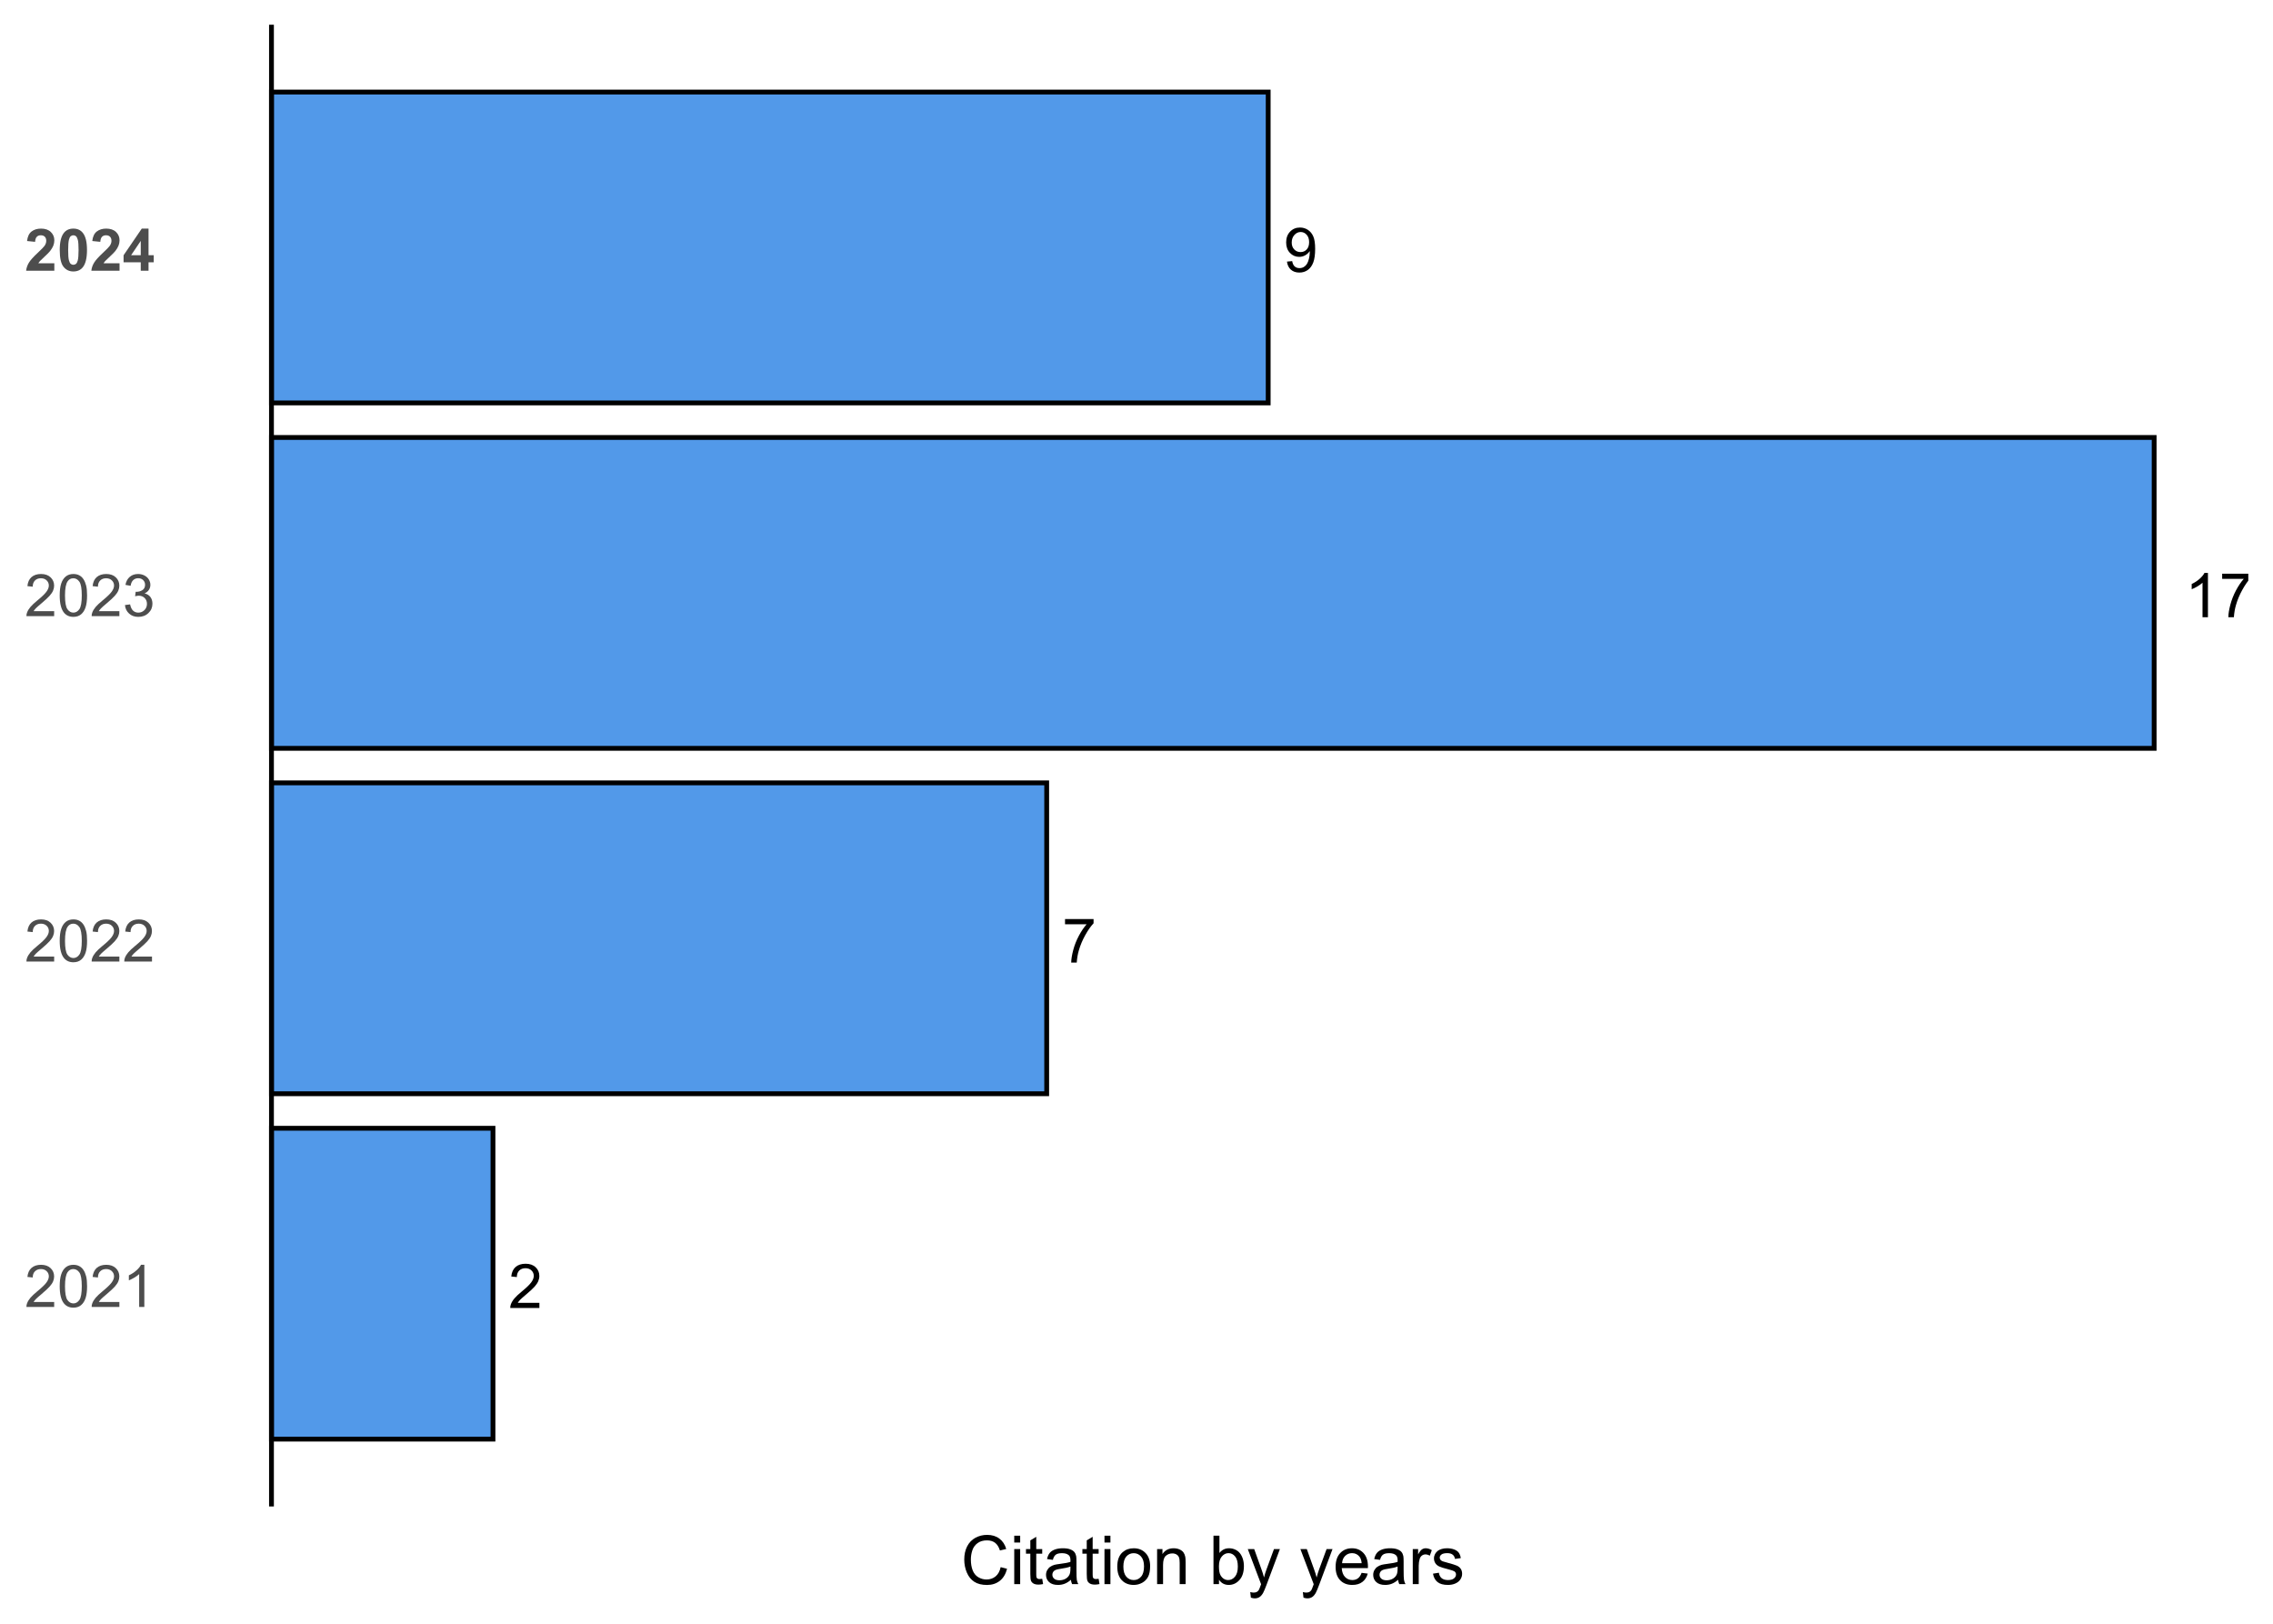
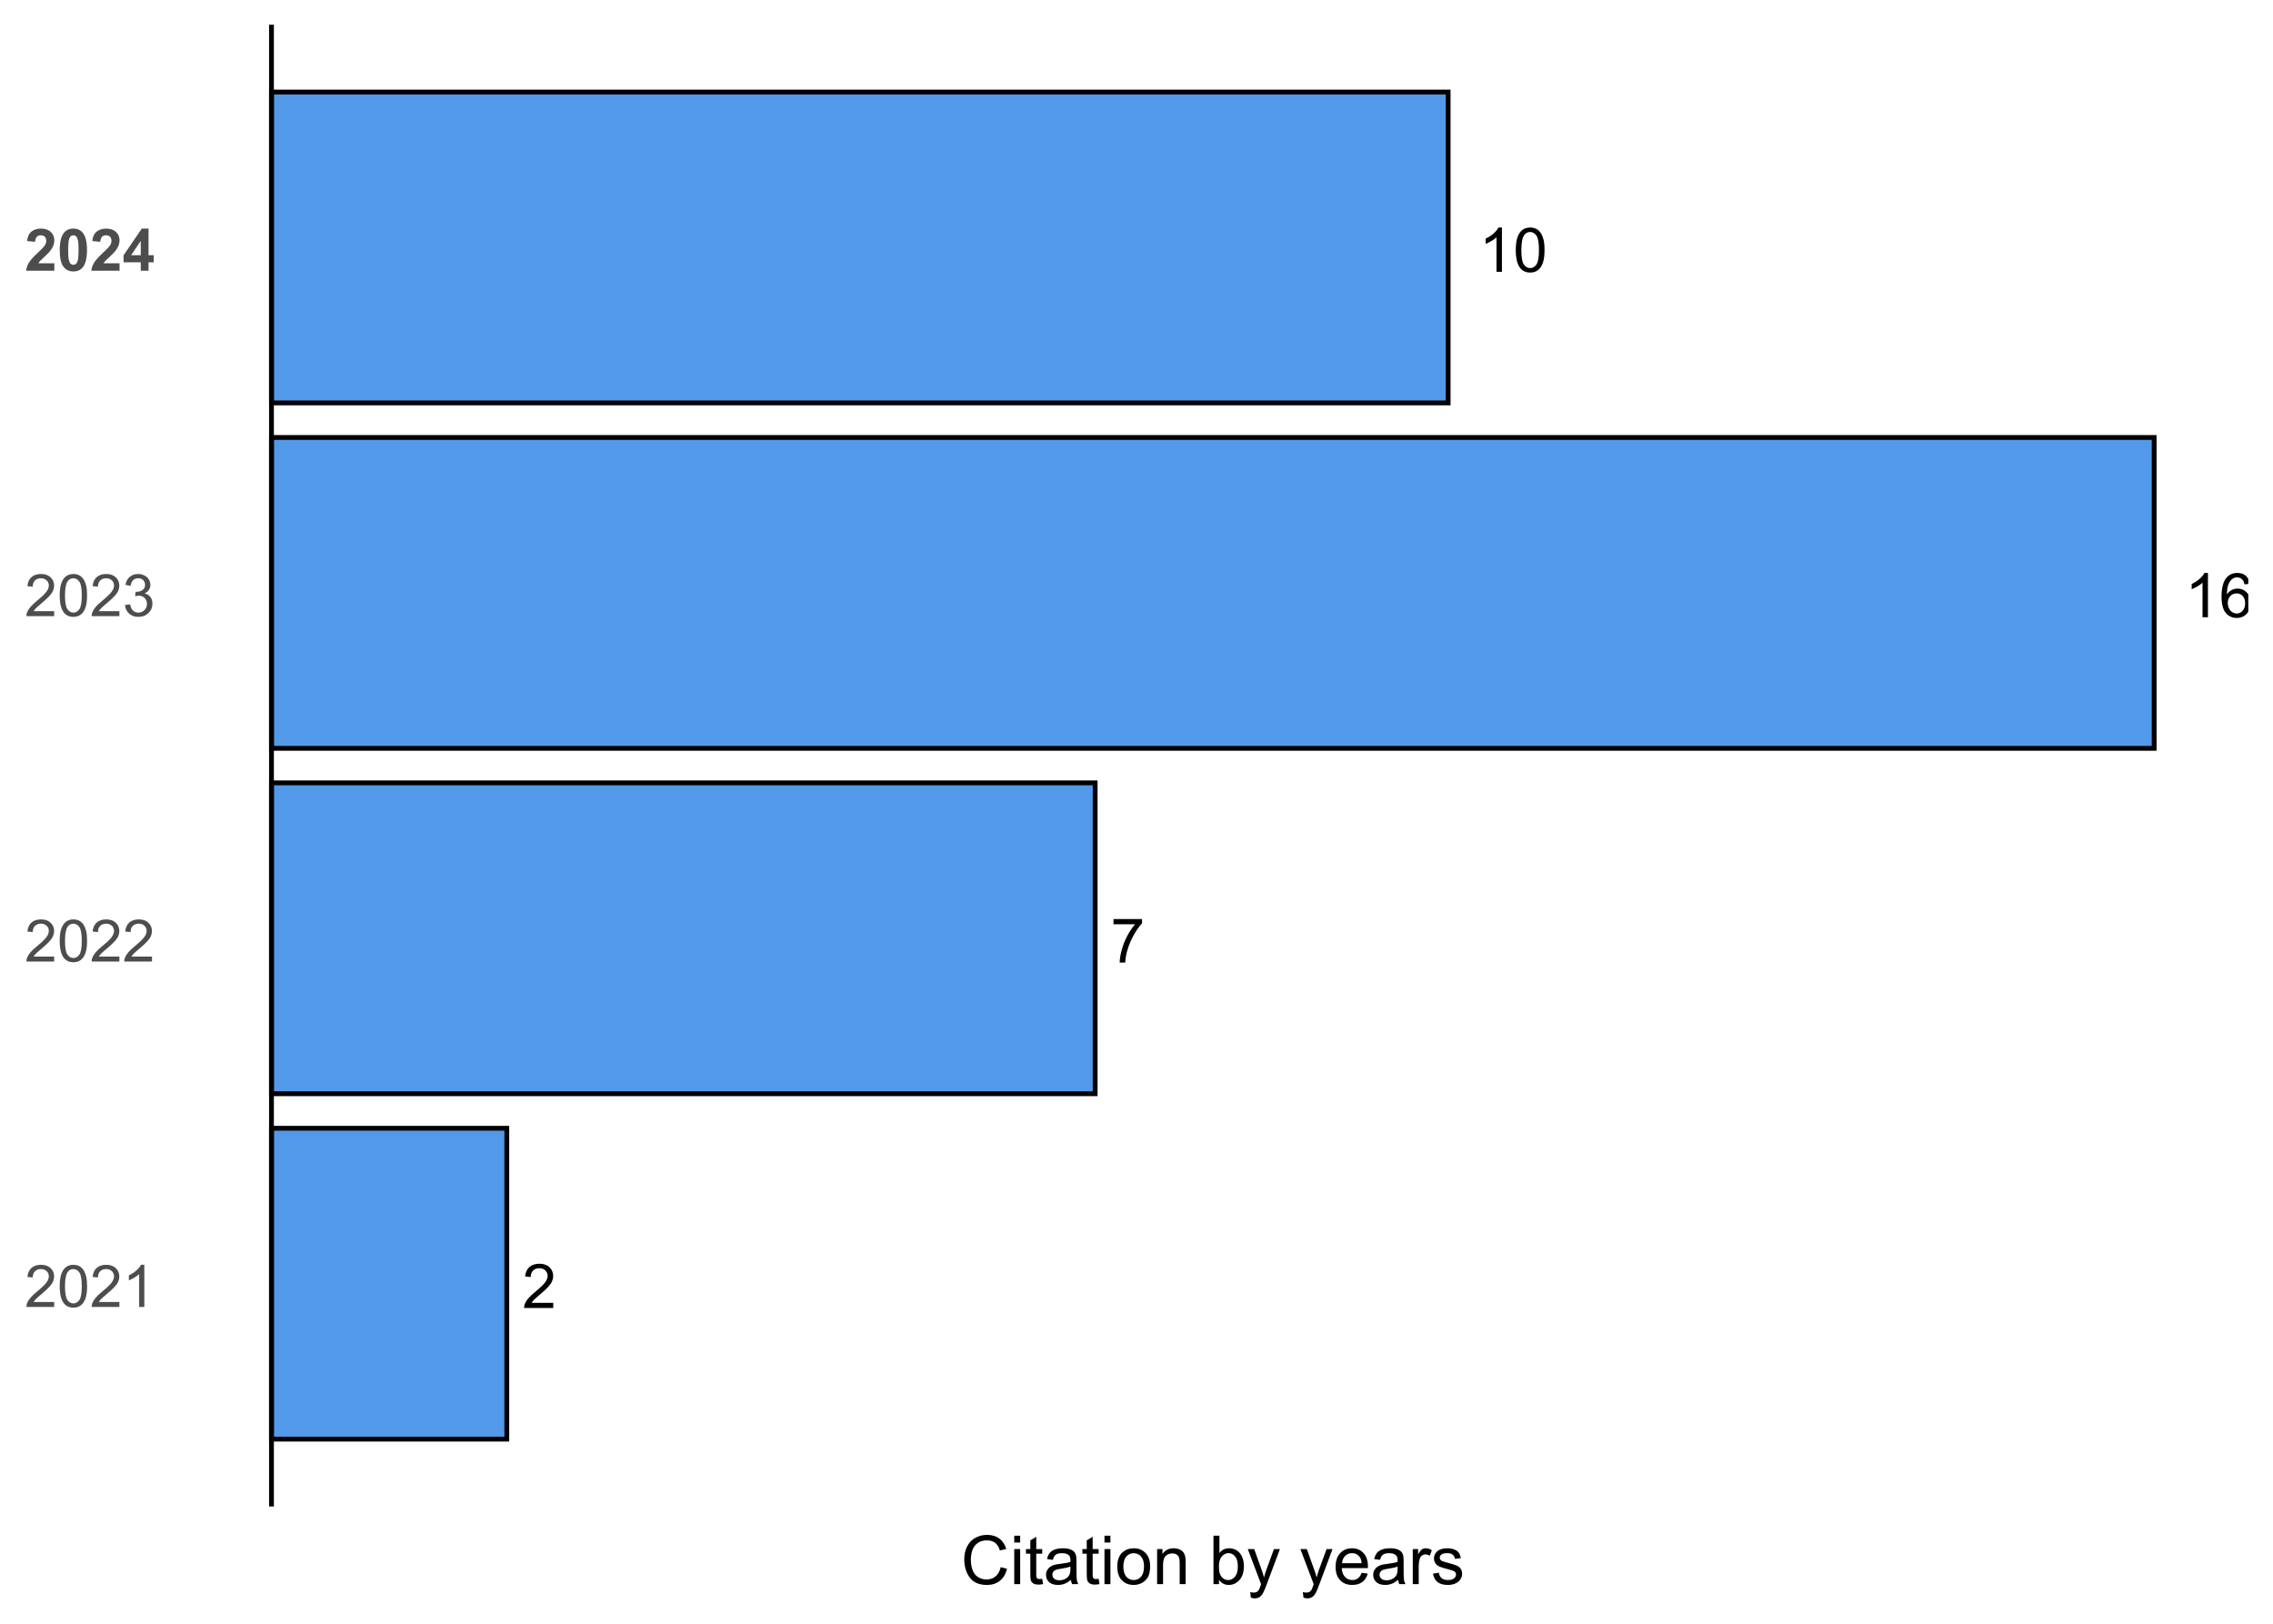
<svg xmlns="http://www.w3.org/2000/svg" xmlns:xlink="http://www.w3.org/1999/xlink" width="504" height="360" viewBox="0 0 504 360">
  <defs>
    <g>
      <g id="glyph-0-0">
        <path d="M 6.875 -1.152 L 6.875 0 L 0.414 0 C 0.406 -0.289 0.453 -0.566 0.555 -0.832 C 0.719 -1.273 0.98 -1.707 1.344 -2.133 C 1.707 -2.562 2.23 -3.055 2.914 -3.613 C 3.977 -4.484 4.695 -5.176 5.066 -5.684 C 5.441 -6.195 5.629 -6.676 5.629 -7.129 C 5.629 -7.605 5.457 -8.004 5.117 -8.332 C 4.777 -8.66 4.336 -8.824 3.789 -8.824 C 3.211 -8.824 2.746 -8.648 2.402 -8.301 C 2.055 -7.957 1.879 -7.477 1.875 -6.863 L 0.641 -6.988 C 0.727 -7.91 1.043 -8.609 1.594 -9.094 C 2.145 -9.574 2.887 -9.816 3.812 -9.816 C 4.754 -9.816 5.496 -9.555 6.043 -9.035 C 6.59 -8.516 6.863 -7.871 6.863 -7.102 C 6.863 -6.711 6.781 -6.328 6.621 -5.949 C 6.461 -5.57 6.195 -5.172 5.824 -4.754 C 5.453 -4.336 4.836 -3.762 3.973 -3.035 C 3.254 -2.43 2.793 -2.02 2.586 -1.805 C 2.383 -1.59 2.215 -1.371 2.082 -1.152 Z M 6.875 -1.152 " />
      </g>
      <g id="glyph-0-1">
        <path d="M 0.648 -8.496 L 0.648 -9.648 L 6.977 -9.648 L 6.977 -8.715 C 6.352 -8.055 5.734 -7.172 5.125 -6.074 C 4.512 -4.977 4.043 -3.848 3.707 -2.688 C 3.469 -1.871 3.312 -0.973 3.246 0 L 2.016 0 C 2.027 -0.77 2.18 -1.699 2.469 -2.789 C 2.758 -3.875 3.172 -4.926 3.711 -5.938 C 4.25 -6.949 4.824 -7.801 5.434 -8.496 Z M 0.648 -8.496 " />
      </g>
      <g id="glyph-0-2">
        <path d="M 5.09 0 L 3.887 0 L 3.887 -7.648 C 3.598 -7.375 3.219 -7.098 2.75 -6.82 C 2.281 -6.547 1.859 -6.34 1.488 -6.203 L 1.488 -7.363 C 2.16 -7.68 2.746 -8.059 3.246 -8.508 C 3.75 -8.957 4.105 -9.395 4.316 -9.816 L 5.09 -9.816 Z M 5.09 0 " />
      </g>
      <g id="glyph-0-3">
-         <path d="M 0.746 -2.262 L 1.902 -2.367 C 2 -1.824 2.184 -1.43 2.461 -1.188 C 2.738 -0.941 3.09 -0.82 3.52 -0.82 C 3.891 -0.82 4.215 -0.906 4.492 -1.074 C 4.77 -1.242 4.996 -1.469 5.176 -1.75 C 5.352 -2.031 5.5 -2.414 5.621 -2.895 C 5.742 -3.375 5.801 -3.863 5.801 -4.359 C 5.801 -4.414 5.801 -4.496 5.797 -4.602 C 5.555 -4.219 5.227 -3.91 4.812 -3.672 C 4.395 -3.434 3.945 -3.312 3.461 -3.312 C 2.652 -3.312 1.969 -3.609 1.406 -4.195 C 0.848 -4.781 0.566 -5.555 0.566 -6.516 C 0.566 -7.508 0.859 -8.305 1.445 -8.91 C 2.027 -9.516 2.762 -9.816 3.641 -9.816 C 4.277 -9.816 4.859 -9.645 5.387 -9.301 C 5.91 -8.961 6.312 -8.473 6.586 -7.84 C 6.859 -7.207 6.996 -6.289 6.996 -5.09 C 6.996 -3.84 6.859 -2.844 6.59 -2.105 C 6.316 -1.363 5.914 -0.801 5.379 -0.414 C 4.844 -0.027 4.215 0.168 3.496 0.168 C 2.73 0.168 2.105 -0.047 1.621 -0.469 C 1.137 -0.895 0.844 -1.492 0.746 -2.262 M 5.66 -6.574 C 5.66 -7.266 5.477 -7.812 5.113 -8.215 C 4.746 -8.621 4.305 -8.824 3.789 -8.824 C 3.254 -8.824 2.789 -8.605 2.395 -8.168 C 2 -7.734 1.801 -7.168 1.801 -6.477 C 1.801 -5.852 1.988 -5.348 2.363 -4.957 C 2.738 -4.57 3.203 -4.375 3.754 -4.375 C 4.309 -4.375 4.766 -4.57 5.125 -4.957 C 5.484 -5.348 5.66 -5.887 5.66 -6.574 Z M 5.66 -6.574 " />
+         <path d="M 6.797 -7.383 L 5.602 -7.289 C 5.496 -7.762 5.344 -8.102 5.148 -8.316 C 4.824 -8.656 4.422 -8.828 3.949 -8.828 C 3.566 -8.828 3.23 -8.723 2.941 -8.508 C 2.562 -8.234 2.266 -7.832 2.047 -7.301 C 1.828 -6.773 1.715 -6.02 1.707 -5.043 C 1.996 -5.48 2.348 -5.809 2.766 -6.023 C 3.184 -6.234 3.625 -6.344 4.082 -6.344 C 4.883 -6.344 5.562 -6.047 6.125 -5.457 C 6.688 -4.871 6.969 -4.109 6.969 -3.176 C 6.969 -2.562 6.836 -1.992 6.57 -1.465 C 6.309 -0.938 5.945 -0.535 5.48 -0.254 C 5.02 0.027 4.496 0.168 3.906 0.168 C 2.906 0.168 2.09 -0.199 1.461 -0.938 C 0.828 -1.672 0.512 -2.887 0.512 -4.574 C 0.512 -6.465 0.863 -7.836 1.559 -8.695 C 2.168 -9.441 2.988 -9.816 4.02 -9.816 C 4.789 -9.816 5.422 -9.602 5.91 -9.168 C 6.402 -8.738 6.699 -8.141 6.797 -7.383 M 1.895 -3.168 C 1.895 -2.754 1.98 -2.359 2.156 -1.98 C 2.332 -1.602 2.578 -1.316 2.895 -1.117 C 3.211 -0.918 3.543 -0.82 3.887 -0.82 C 4.395 -0.82 4.832 -1.023 5.195 -1.434 C 5.559 -1.844 5.742 -2.398 5.742 -3.102 C 5.742 -3.777 5.562 -4.309 5.203 -4.699 C 4.84 -5.086 4.387 -5.281 3.84 -5.281 C 3.297 -5.281 2.84 -5.086 2.461 -4.699 C 2.082 -4.309 1.895 -3.801 1.895 -3.168 Z M 1.895 -3.168 " />
+       </g>
+       <g id="glyph-0-4">
+         <path d="M 0.566 -4.82 C 0.566 -5.977 0.688 -6.906 0.922 -7.613 C 1.16 -8.316 1.516 -8.859 1.984 -9.242 C 2.453 -9.625 3.043 -9.816 3.754 -9.816 C 4.277 -9.816 4.738 -9.711 5.137 -9.5 C 5.531 -9.289 5.855 -8.984 6.113 -8.586 C 6.371 -8.188 6.574 -7.703 6.723 -7.133 C 6.867 -6.562 6.941 -5.789 6.941 -4.82 C 6.941 -3.676 6.824 -2.75 6.59 -2.043 C 6.352 -1.34 6 -0.793 5.531 -0.41 C 5.062 -0.027 4.469 0.168 3.754 0.168 C 2.812 0.168 2.07 -0.172 1.535 -0.848 C 0.891 -1.66 0.566 -2.984 0.566 -4.82 M 1.801 -4.82 C 1.801 -3.215 1.988 -2.148 2.363 -1.617 C 2.738 -1.086 3.203 -0.82 3.754 -0.82 C 4.305 -0.82 4.77 -1.086 5.145 -1.621 C 5.52 -2.152 5.707 -3.223 5.707 -4.82 C 5.707 -6.43 5.52 -7.5 5.145 -8.027 C 4.77 -8.559 4.301 -8.824 3.742 -8.824 C 3.191 -8.824 2.75 -8.59 2.422 -8.121 C 2.008 -7.527 1.801 -6.426 1.801 -4.82 Z M 1.801 -4.82 " />
      </g>
      <g id="glyph-1-0">
        <path d="M 6.543 -1.098 L 6.543 0 L 0.395 0 C 0.387 -0.273 0.43 -0.539 0.527 -0.793 C 0.684 -1.211 0.934 -1.625 1.277 -2.031 C 1.625 -2.438 2.121 -2.906 2.773 -3.441 C 3.785 -4.27 4.469 -4.926 4.824 -5.41 C 5.18 -5.895 5.359 -6.355 5.359 -6.785 C 5.359 -7.238 5.195 -7.621 4.871 -7.93 C 4.547 -8.242 4.125 -8.398 3.605 -8.398 C 3.055 -8.398 2.613 -8.234 2.285 -7.902 C 1.953 -7.574 1.789 -7.117 1.785 -6.531 L 0.609 -6.652 C 0.691 -7.527 0.992 -8.195 1.516 -8.656 C 2.043 -9.113 2.746 -9.344 3.633 -9.344 C 4.523 -9.344 5.23 -9.098 5.75 -8.602 C 6.27 -8.105 6.531 -7.492 6.531 -6.762 C 6.531 -6.387 6.457 -6.023 6.305 -5.664 C 6.152 -5.301 5.898 -4.922 5.543 -4.527 C 5.191 -4.129 4.605 -3.582 3.781 -2.887 C 3.098 -2.312 2.656 -1.922 2.461 -1.719 C 2.27 -1.512 2.109 -1.305 1.98 -1.098 Z M 6.543 -1.098 " />
      </g>
      <g id="glyph-1-1">
        <path d="M 0.539 -4.59 C 0.539 -5.691 0.652 -6.574 0.879 -7.246 C 1.105 -7.918 1.441 -8.434 1.887 -8.797 C 2.336 -9.16 2.898 -9.344 3.574 -9.344 C 4.074 -9.344 4.512 -9.242 4.887 -9.043 C 5.266 -8.84 5.574 -8.551 5.82 -8.172 C 6.066 -7.793 6.258 -7.332 6.398 -6.789 C 6.539 -6.246 6.609 -5.512 6.609 -4.59 C 6.609 -3.496 6.496 -2.617 6.273 -1.945 C 6.047 -1.273 5.711 -0.758 5.266 -0.391 C 4.82 -0.023 4.254 0.16 3.574 0.16 C 2.676 0.16 1.973 -0.164 1.461 -0.805 C 0.848 -1.582 0.539 -2.84 0.539 -4.59 M 1.715 -4.59 C 1.715 -3.062 1.895 -2.047 2.25 -1.539 C 2.609 -1.035 3.051 -0.781 3.574 -0.781 C 4.098 -0.781 4.539 -1.035 4.898 -1.543 C 5.254 -2.051 5.434 -3.066 5.434 -4.59 C 5.434 -6.121 5.254 -7.141 4.898 -7.641 C 4.539 -8.145 4.094 -8.398 3.562 -8.398 C 3.035 -8.398 2.617 -8.176 2.305 -7.73 C 1.91 -7.164 1.715 -6.117 1.715 -4.59 Z M 1.715 -4.59 " />
      </g>
      <g id="glyph-1-2">
        <path d="M 4.844 0 L 3.699 0 L 3.699 -7.281 C 3.426 -7.02 3.066 -6.758 2.617 -6.492 C 2.172 -6.23 1.77 -6.035 1.414 -5.902 L 1.414 -7.008 C 2.055 -7.309 2.613 -7.672 3.09 -8.102 C 3.57 -8.527 3.906 -8.941 4.105 -9.344 L 4.844 -9.344 Z M 4.844 0 " />
      </g>
      <g id="glyph-1-3">
        <path d="M 0.547 -2.457 L 1.688 -2.609 C 1.82 -1.961 2.043 -1.496 2.359 -1.211 C 2.672 -0.922 3.059 -0.781 3.512 -0.781 C 4.047 -0.781 4.5 -0.969 4.871 -1.34 C 5.242 -1.711 5.426 -2.172 5.426 -2.723 C 5.426 -3.246 5.254 -3.68 4.914 -4.02 C 4.57 -4.363 4.133 -4.531 3.605 -4.531 C 3.391 -4.531 3.121 -4.488 2.801 -4.406 L 2.926 -5.406 C 3.004 -5.398 3.062 -5.395 3.109 -5.395 C 3.598 -5.395 4.035 -5.523 4.426 -5.777 C 4.812 -6.031 5.008 -6.422 5.008 -6.949 C 5.008 -7.371 4.867 -7.715 4.582 -7.992 C 4.301 -8.266 3.934 -8.406 3.484 -8.406 C 3.039 -8.406 2.672 -8.266 2.375 -7.984 C 2.078 -7.707 1.887 -7.289 1.805 -6.727 L 0.66 -6.93 C 0.801 -7.699 1.117 -8.293 1.613 -8.711 C 2.109 -9.133 2.723 -9.344 3.461 -9.344 C 3.969 -9.344 4.434 -9.234 4.863 -9.016 C 5.289 -8.801 5.617 -8.5 5.844 -8.125 C 6.07 -7.75 6.184 -7.348 6.184 -6.926 C 6.184 -6.523 6.074 -6.156 5.859 -5.828 C 5.645 -5.496 5.324 -5.234 4.898 -5.039 C 5.449 -4.914 5.879 -4.648 6.184 -4.25 C 6.488 -3.852 6.641 -3.348 6.641 -2.75 C 6.641 -1.938 6.344 -1.246 5.75 -0.684 C 5.16 -0.117 4.41 0.164 3.504 0.164 C 2.688 0.164 2.008 -0.078 1.469 -0.566 C 0.93 -1.051 0.621 -1.684 0.547 -2.457 Z M 0.547 -2.457 " />
      </g>
      <g id="glyph-2-0">
        <path d="M 6.578 -1.656 L 6.578 0 L 0.324 0 C 0.391 -0.625 0.594 -1.219 0.934 -1.781 C 1.273 -2.34 1.941 -3.086 2.938 -4.012 C 3.742 -4.762 4.234 -5.27 4.418 -5.535 C 4.664 -5.902 4.785 -6.266 4.785 -6.625 C 4.785 -7.023 4.68 -7.332 4.465 -7.543 C 4.25 -7.758 3.957 -7.863 3.578 -7.863 C 3.207 -7.863 2.91 -7.754 2.691 -7.527 C 2.473 -7.305 2.344 -6.93 2.312 -6.41 L 0.531 -6.59 C 0.641 -7.57 0.973 -8.273 1.531 -8.703 C 2.09 -9.129 2.785 -9.344 3.625 -9.344 C 4.543 -9.344 5.266 -9.098 5.789 -8.602 C 6.312 -8.105 6.578 -7.492 6.578 -6.754 C 6.578 -6.336 6.5 -5.938 6.352 -5.559 C 6.199 -5.18 5.961 -4.781 5.637 -4.367 C 5.422 -4.094 5.031 -3.695 4.469 -3.18 C 3.906 -2.664 3.551 -2.32 3.398 -2.152 C 3.25 -1.984 3.129 -1.816 3.035 -1.656 Z M 6.578 -1.656 " />
      </g>
      <g id="glyph-2-1">
        <path d="M 3.566 -9.344 C 4.469 -9.344 5.172 -9.023 5.68 -8.379 C 6.285 -7.617 6.59 -6.355 6.59 -4.59 C 6.59 -2.828 6.285 -1.562 5.676 -0.793 C 5.172 -0.16 4.469 0.16 3.566 0.16 C 2.66 0.16 1.934 -0.188 1.379 -0.887 C 0.824 -1.582 0.547 -2.824 0.547 -4.609 C 0.547 -6.359 0.852 -7.621 1.461 -8.391 C 1.965 -9.027 2.664 -9.344 3.566 -9.344 M 3.566 -7.863 C 3.352 -7.863 3.16 -7.797 2.988 -7.66 C 2.82 -7.52 2.688 -7.273 2.598 -6.918 C 2.473 -6.457 2.414 -5.68 2.414 -4.59 C 2.414 -3.496 2.469 -2.746 2.578 -2.34 C 2.688 -1.93 2.824 -1.66 2.992 -1.523 C 3.16 -1.387 3.352 -1.32 3.566 -1.32 C 3.781 -1.32 3.977 -1.391 4.145 -1.527 C 4.312 -1.664 4.445 -1.91 4.539 -2.266 C 4.66 -2.723 4.723 -3.496 4.723 -4.59 C 4.723 -5.68 4.668 -6.43 4.559 -6.84 C 4.449 -7.246 4.309 -7.52 4.141 -7.66 C 3.977 -7.797 3.781 -7.863 3.566 -7.863 Z M 3.566 -7.863 " />
      </g>
      <g id="glyph-2-2">
        <path d="M 4.051 0 L 4.051 -1.871 L 0.242 -1.871 L 0.242 -3.434 L 4.277 -9.344 L 5.777 -9.344 L 5.777 -3.441 L 6.93 -3.441 L 6.93 -1.871 L 5.777 -1.871 L 5.777 0 L 4.051 0 M 4.051 -3.441 L 4.051 -6.621 L 1.91 -3.441 Z M 4.051 -3.441 " />
      </g>
      <g id="glyph-3-0">
        <path d="M 8.82 -3.766 L 10.238 -3.406 C 9.941 -2.238 9.406 -1.348 8.633 -0.734 C 7.859 -0.125 6.91 0.184 5.793 0.184 C 4.637 0.184 3.695 -0.051 2.969 -0.523 C 2.246 -0.996 1.691 -1.676 1.316 -2.57 C 0.938 -3.465 0.746 -4.422 0.746 -5.449 C 0.746 -6.566 0.961 -7.543 1.387 -8.375 C 1.816 -9.207 2.422 -9.84 3.211 -10.273 C 4 -10.703 4.867 -10.922 5.816 -10.922 C 6.891 -10.922 7.793 -10.648 8.523 -10.102 C 9.258 -9.555 9.77 -8.785 10.055 -7.793 L 8.656 -7.465 C 8.406 -8.246 8.047 -8.812 7.574 -9.172 C 7.098 -9.527 6.504 -9.703 5.785 -9.703 C 4.961 -9.703 4.27 -9.508 3.719 -9.109 C 3.164 -8.715 2.773 -8.184 2.547 -7.52 C 2.324 -6.852 2.211 -6.164 2.211 -5.457 C 2.211 -4.543 2.344 -3.746 2.609 -3.066 C 2.879 -2.383 3.289 -1.875 3.852 -1.539 C 4.414 -1.203 5.023 -1.031 5.676 -1.031 C 6.473 -1.031 7.145 -1.262 7.699 -1.723 C 8.25 -2.18 8.621 -2.859 8.82 -3.766 Z M 8.82 -3.766 " />
      </g>
      <g id="glyph-3-1">
        <path d="M 0.996 -9.223 L 0.996 -10.738 L 2.312 -10.738 L 2.312 -9.223 L 0.996 -9.223 M 0.996 0 L 0.996 -7.777 L 2.312 -7.777 L 2.312 0 Z M 0.996 0 " />
      </g>
      <g id="glyph-3-2">
        <path d="M 3.867 -1.18 L 4.059 -0.016 C 3.688 0.062 3.355 0.102 3.062 0.102 C 2.582 0.102 2.211 0.027 1.949 -0.125 C 1.684 -0.277 1.5 -0.477 1.391 -0.723 C 1.285 -0.969 1.23 -1.488 1.23 -2.277 L 1.23 -6.754 L 0.266 -6.754 L 0.266 -7.777 L 1.23 -7.777 L 1.23 -9.703 L 2.543 -10.496 L 2.543 -7.777 L 3.867 -7.777 L 3.867 -6.754 L 2.543 -6.754 L 2.543 -2.203 C 2.543 -1.828 2.566 -1.586 2.609 -1.48 C 2.656 -1.371 2.734 -1.285 2.84 -1.223 C 2.941 -1.16 3.094 -1.129 3.289 -1.129 C 3.434 -1.129 3.629 -1.145 3.867 -1.18 Z M 3.867 -1.18 " />
      </g>
      <g id="glyph-3-3">
        <path d="M 6.062 -0.961 C 5.574 -0.543 5.105 -0.25 4.656 -0.082 C 4.203 0.09 3.719 0.176 3.199 0.176 C 2.348 0.176 1.688 -0.031 1.23 -0.449 C 0.77 -0.867 0.543 -1.402 0.543 -2.051 C 0.543 -2.43 0.629 -2.781 0.801 -3.094 C 0.977 -3.41 1.203 -3.664 1.484 -3.852 C 1.766 -4.043 2.078 -4.188 2.43 -4.285 C 2.691 -4.352 3.082 -4.418 3.602 -4.484 C 4.668 -4.609 5.453 -4.762 5.953 -4.938 C 5.961 -5.117 5.961 -5.23 5.961 -5.281 C 5.961 -5.816 5.836 -6.195 5.59 -6.414 C 5.25 -6.715 4.75 -6.863 4.086 -6.863 C 3.465 -6.863 3.008 -6.754 2.715 -6.535 C 2.418 -6.32 2.199 -5.934 2.059 -5.383 L 0.77 -5.559 C 0.887 -6.109 1.078 -6.555 1.348 -6.895 C 1.617 -7.234 2.004 -7.496 2.512 -7.68 C 3.02 -7.863 3.609 -7.953 4.277 -7.953 C 4.941 -7.953 5.48 -7.875 5.895 -7.719 C 6.312 -7.562 6.617 -7.367 6.812 -7.129 C 7.008 -6.895 7.145 -6.594 7.223 -6.234 C 7.266 -6.008 7.289 -5.602 7.289 -5.016 L 7.289 -3.258 C 7.289 -2.035 7.316 -1.258 7.371 -0.934 C 7.43 -0.609 7.539 -0.297 7.703 0 L 6.328 0 C 6.191 -0.273 6.102 -0.594 6.062 -0.961 M 5.953 -3.902 C 5.477 -3.707 4.758 -3.543 3.801 -3.406 C 3.258 -3.328 2.875 -3.238 2.652 -3.141 C 2.426 -3.043 2.254 -2.902 2.133 -2.715 C 2.008 -2.527 1.949 -2.316 1.949 -2.086 C 1.949 -1.734 2.082 -1.441 2.348 -1.207 C 2.613 -0.973 3.004 -0.855 3.516 -0.855 C 4.023 -0.855 4.477 -0.969 4.871 -1.191 C 5.266 -1.414 5.555 -1.715 5.742 -2.102 C 5.883 -2.398 5.953 -2.84 5.953 -3.422 Z M 5.953 -3.902 " />
      </g>
      <g id="glyph-3-4">
        <path d="M 0.5 -3.891 C 0.5 -5.328 0.898 -6.395 1.699 -7.09 C 2.367 -7.664 3.184 -7.953 4.145 -7.953 C 5.215 -7.953 6.09 -7.605 6.766 -6.902 C 7.445 -6.203 7.785 -5.234 7.785 -4 C 7.785 -2.996 7.637 -2.211 7.336 -1.637 C 7.035 -1.062 6.598 -0.617 6.023 -0.301 C 5.449 0.016 4.824 0.176 4.145 0.176 C 3.055 0.176 2.176 -0.172 1.504 -0.871 C 0.832 -1.57 0.5 -2.574 0.5 -3.891 M 1.852 -3.891 C 1.852 -2.895 2.07 -2.148 2.504 -1.652 C 2.938 -1.156 3.484 -0.906 4.145 -0.906 C 4.801 -0.906 5.344 -1.156 5.777 -1.656 C 6.215 -2.152 6.43 -2.914 6.43 -3.934 C 6.43 -4.895 6.211 -5.625 5.773 -6.121 C 5.34 -6.613 4.793 -6.863 4.145 -6.863 C 3.484 -6.863 2.938 -6.617 2.504 -6.125 C 2.07 -5.629 1.852 -4.887 1.852 -3.891 Z M 1.852 -3.891 " />
      </g>
      <g id="glyph-3-5">
        <path d="M 0.988 0 L 0.988 -7.777 L 2.176 -7.777 L 2.176 -6.672 C 2.746 -7.527 3.57 -7.953 4.652 -7.953 C 5.121 -7.953 5.551 -7.871 5.945 -7.703 C 6.336 -7.531 6.629 -7.312 6.828 -7.039 C 7.02 -6.766 7.156 -6.441 7.234 -6.062 C 7.285 -5.82 7.309 -5.395 7.309 -4.781 L 7.309 0 L 5.992 0 L 5.992 -4.73 C 5.992 -5.27 5.941 -5.672 5.836 -5.938 C 5.734 -6.203 5.555 -6.414 5.293 -6.574 C 5.031 -6.73 4.723 -6.812 4.371 -6.812 C 3.812 -6.812 3.328 -6.633 2.918 -6.277 C 2.512 -5.922 2.309 -5.242 2.309 -4.25 L 2.309 0 Z M 0.988 0 " />
      </g>
      <g id="glyph-3-6">
</g>
      <g id="glyph-3-7">
        <path d="M 2.203 0 L 0.98 0 L 0.98 -10.738 L 2.301 -10.738 L 2.301 -6.906 C 2.855 -7.605 3.566 -7.953 4.43 -7.953 C 4.91 -7.953 5.363 -7.859 5.789 -7.664 C 6.219 -7.473 6.57 -7.199 6.844 -6.852 C 7.121 -6.504 7.336 -6.082 7.492 -5.59 C 7.648 -5.094 7.727 -4.566 7.727 -4.008 C 7.727 -2.672 7.398 -1.645 6.738 -0.914 C 6.078 -0.188 5.289 0.176 4.367 0.176 C 3.445 0.176 2.727 -0.207 2.203 -0.973 L 2.203 0 M 2.191 -3.949 C 2.191 -3.016 2.316 -2.34 2.57 -1.926 C 2.984 -1.246 3.547 -0.906 4.254 -0.906 C 4.832 -0.906 5.328 -1.16 5.75 -1.66 C 6.168 -2.16 6.379 -2.906 6.379 -3.898 C 6.379 -4.91 6.18 -5.66 5.773 -6.145 C 5.371 -6.629 4.887 -6.871 4.312 -6.871 C 3.738 -6.871 3.238 -6.621 2.82 -6.121 C 2.398 -5.617 2.191 -4.895 2.191 -3.949 Z M 2.191 -3.949 " />
      </g>
      <g id="glyph-3-8">
        <path d="M 0.93 2.996 L 0.785 1.758 C 1.07 1.836 1.324 1.875 1.539 1.875 C 1.832 1.875 2.066 1.824 2.242 1.727 C 2.418 1.629 2.562 1.492 2.672 1.32 C 2.758 1.188 2.891 0.859 3.078 0.336 C 3.102 0.266 3.141 0.156 3.195 0.016 L 0.242 -7.777 L 1.664 -7.777 L 3.281 -3.273 C 3.492 -2.703 3.68 -2.102 3.844 -1.473 C 3.996 -2.078 4.176 -2.668 4.387 -3.246 L 6.051 -7.777 L 7.367 -7.777 L 4.41 0.133 C 4.09 0.984 3.844 1.574 3.668 1.898 C 3.434 2.332 3.168 2.648 2.863 2.852 C 2.562 3.055 2.199 3.156 1.781 3.156 C 1.527 3.156 1.242 3.102 0.93 2.996 Z M 0.93 2.996 " />
      </g>
      <g id="glyph-3-9">
        <path d="M 6.312 -2.504 L 7.676 -2.336 C 7.461 -1.539 7.062 -0.922 6.48 -0.484 C 5.902 -0.043 5.16 0.176 4.254 0.176 C 3.117 0.176 2.215 -0.176 1.551 -0.875 C 0.883 -1.574 0.551 -2.559 0.551 -3.824 C 0.551 -5.133 0.887 -6.148 1.559 -6.871 C 2.234 -7.594 3.109 -7.953 4.184 -7.953 C 5.223 -7.953 6.07 -7.602 6.73 -6.891 C 7.391 -6.184 7.719 -5.188 7.719 -3.902 C 7.719 -3.824 7.719 -3.707 7.711 -3.551 L 1.91 -3.551 C 1.961 -2.699 2.203 -2.043 2.637 -1.59 C 3.07 -1.137 3.613 -0.906 4.262 -0.906 C 4.746 -0.906 5.16 -1.035 5.5 -1.289 C 5.844 -1.543 6.113 -1.949 6.312 -2.504 M 1.984 -4.637 L 6.328 -4.637 C 6.27 -5.289 6.102 -5.781 5.828 -6.109 C 5.41 -6.617 4.867 -6.871 4.195 -6.871 C 3.59 -6.871 3.082 -6.668 2.668 -6.262 C 2.258 -5.855 2.027 -5.316 1.984 -4.637 Z M 1.984 -4.637 " />
      </g>
      <g id="glyph-3-10">
        <path d="M 0.973 0 L 0.973 -7.777 L 2.16 -7.777 L 2.16 -6.598 C 2.465 -7.152 2.742 -7.516 3 -7.691 C 3.254 -7.867 3.539 -7.953 3.844 -7.953 C 4.289 -7.953 4.742 -7.812 5.199 -7.531 L 4.746 -6.305 C 4.422 -6.496 4.102 -6.59 3.781 -6.594 C 3.492 -6.59 3.23 -6.504 3.004 -6.332 C 2.773 -6.16 2.609 -5.918 2.512 -5.609 C 2.367 -5.141 2.293 -4.629 2.293 -4.07 L 2.293 0 Z M 0.973 0 " />
      </g>
      <g id="glyph-3-11">
        <path d="M 0.461 -2.32 L 1.766 -2.527 C 1.84 -2.004 2.043 -1.605 2.375 -1.324 C 2.711 -1.047 3.18 -0.906 3.781 -0.906 C 4.383 -0.906 4.836 -1.031 5.125 -1.277 C 5.422 -1.523 5.566 -1.812 5.566 -2.145 C 5.566 -2.445 5.438 -2.68 5.18 -2.848 C 4.996 -2.965 4.547 -3.113 3.832 -3.297 C 2.863 -3.539 2.195 -3.75 1.82 -3.93 C 1.445 -4.109 1.164 -4.355 0.969 -4.668 C 0.777 -4.984 0.68 -5.332 0.68 -5.711 C 0.68 -6.059 0.762 -6.379 0.918 -6.676 C 1.078 -6.973 1.293 -7.215 1.566 -7.414 C 1.773 -7.562 2.051 -7.691 2.406 -7.797 C 2.762 -7.902 3.141 -7.953 3.547 -7.953 C 4.156 -7.953 4.691 -7.867 5.152 -7.691 C 5.613 -7.516 5.953 -7.277 6.176 -6.977 C 6.395 -6.676 6.547 -6.273 6.629 -5.773 L 5.34 -5.594 C 5.281 -5.996 5.109 -6.309 4.832 -6.531 C 4.551 -6.758 4.152 -6.871 3.641 -6.871 C 3.035 -6.871 2.602 -6.77 2.344 -6.57 C 2.086 -6.371 1.957 -6.137 1.957 -5.867 C 1.957 -5.695 2.008 -5.543 2.117 -5.406 C 2.223 -5.262 2.391 -5.145 2.621 -5.055 C 2.754 -5.004 3.141 -4.891 3.785 -4.719 C 4.719 -4.469 5.371 -4.266 5.738 -4.105 C 6.105 -3.945 6.395 -3.715 6.605 -3.414 C 6.816 -3.109 6.922 -2.734 6.922 -2.285 C 6.922 -1.844 6.793 -1.434 6.535 -1.043 C 6.281 -0.656 5.91 -0.355 5.426 -0.145 C 4.945 0.07 4.398 0.176 3.785 0.176 C 2.777 0.176 2.004 -0.035 1.477 -0.453 C 0.945 -0.875 0.609 -1.496 0.461 -2.32 Z M 0.461 -2.32 " />
      </g>
    </g>
    <clipPath id="clip-0">
-       <path clip-rule="nonzero" d="M 484 126 L 498.523 126 L 498.523 138 L 484 138 Z M 484 126 " />
+       <path clip-rule="nonzero" d="M 484 126 L 498.523 126 L 498.523 139 L 484 139 Z M 484 126 " />
    </clipPath>
    <clipPath id="clip-1">
      <path clip-rule="nonzero" d="M 59 5.48 L 61 5.48 L 61 334.004 L 59 334.004 Z M 59 5.48 " />
    </clipPath>
  </defs>
  <rect x="-50.4" y="-36" width="604.8" height="432" fill="rgb(100%, 100%, 100%)" fill-opacity="1" />
-   <path fill-rule="nonzero" fill="rgb(15.294%, 50.196%, 89.02%)" fill-opacity="0.8" stroke-width="1.067" stroke-linecap="butt" stroke-linejoin="miter" stroke="rgb(0%, 0%, 0%)" stroke-opacity="1" stroke-miterlimit="10" d="M 60.195 319.07 L 109.309 319.07 L 109.309 250.148 L 60.195 250.148 Z M 60.195 319.07 " />
-   <path fill-rule="nonzero" fill="rgb(15.294%, 50.196%, 89.02%)" fill-opacity="0.8" stroke-width="1.067" stroke-linecap="butt" stroke-linejoin="miter" stroke="rgb(0%, 0%, 0%)" stroke-opacity="1" stroke-miterlimit="10" d="M 60.195 242.492 L 232.086 242.492 L 232.086 173.57 L 60.195 173.57 Z M 60.195 242.492 " />
+   <path fill-rule="nonzero" fill="rgb(15.294%, 50.196%, 89.02%)" fill-opacity="0.8" stroke-width="1.067" stroke-linecap="butt" stroke-linejoin="miter" stroke="rgb(0%, 0%, 0%)" stroke-opacity="1" stroke-miterlimit="10" d="M 60.195 319.07 L 112.375 319.07 L 112.375 250.148 L 60.195 250.148 Z M 60.195 319.07 " />
+   <path fill-rule="nonzero" fill="rgb(15.294%, 50.196%, 89.02%)" fill-opacity="0.8" stroke-width="1.067" stroke-linecap="butt" stroke-linejoin="miter" stroke="rgb(0%, 0%, 0%)" stroke-opacity="1" stroke-miterlimit="10" d="M 60.195 242.492 L 242.832 242.492 L 242.832 173.57 L 60.195 173.57 Z M 60.195 242.492 " />
  <path fill-rule="nonzero" fill="rgb(15.294%, 50.196%, 89.02%)" fill-opacity="0.8" stroke-width="1.067" stroke-linecap="butt" stroke-linejoin="miter" stroke="rgb(0%, 0%, 0%)" stroke-opacity="1" stroke-miterlimit="10" d="M 60.195 165.914 L 477.648 165.914 L 477.648 96.992 L 60.195 96.992 Z M 60.195 165.914 " />
-   <path fill-rule="nonzero" fill="rgb(15.294%, 50.196%, 89.02%)" fill-opacity="0.8" stroke-width="1.067" stroke-linecap="butt" stroke-linejoin="miter" stroke="rgb(0%, 0%, 0%)" stroke-opacity="1" stroke-miterlimit="10" d="M 60.195 89.332 L 281.199 89.332 L 281.199 20.41 L 60.195 20.41 Z M 60.195 89.332 " />
+   <path fill-rule="nonzero" fill="rgb(15.294%, 50.196%, 89.02%)" fill-opacity="0.8" stroke-width="1.067" stroke-linecap="butt" stroke-linejoin="miter" stroke="rgb(0%, 0%, 0%)" stroke-opacity="1" stroke-miterlimit="10" d="M 60.195 89.332 L 321.102 89.332 L 321.102 20.41 L 60.195 20.41 Z M 60.195 89.332 " />
  <g fill="rgb(0%, 0%, 0%)" fill-opacity="1">
-     <use xlink:href="#glyph-0-0" x="112.727" y="290" />
+     <use xlink:href="#glyph-0-0" x="115.797" y="290" />
  </g>
  <g fill="rgb(0%, 0%, 0%)" fill-opacity="1">
-     <use xlink:href="#glyph-0-1" x="235.504" y="213.418" />
+     <use xlink:href="#glyph-0-1" x="246.25" y="213.418" />
  </g>
  <g clip-path="url(#clip-0)">
    <g fill="rgb(0%, 0%, 0%)" fill-opacity="1">
      <use xlink:href="#glyph-0-2" x="484.484" y="136.84" />
-       <use xlink:href="#glyph-0-1" x="492.08" y="136.84" />
+       <use xlink:href="#glyph-0-3" x="492.08" y="136.84" />
    </g>
  </g>
  <g fill="rgb(0%, 0%, 0%)" fill-opacity="1">
-     <use xlink:href="#glyph-0-3" x="284.617" y="60.262" />
+     <use xlink:href="#glyph-0-2" x="327.938" y="60.262" />
+     <use xlink:href="#glyph-0-4" x="335.533" y="60.262" />
  </g>
  <g clip-path="url(#clip-1)">
    <path fill="none" stroke-width="1.067" stroke-linecap="butt" stroke-linejoin="round" stroke="rgb(0%, 0%, 0%)" stroke-opacity="1" stroke-miterlimit="10" d="M 60.195 334.004 L 60.195 5.48 " />
  </g>
  <g fill="rgb(30.196%, 30.196%, 30.196%)" fill-opacity="1">
    <use xlink:href="#glyph-1-0" x="5.469" y="289.762" />
    <use xlink:href="#glyph-1-1" x="12.699" y="289.762" />
    <use xlink:href="#glyph-1-0" x="19.929" y="289.762" />
    <use xlink:href="#glyph-1-2" x="27.159" y="289.762" />
  </g>
  <g fill="rgb(30.196%, 30.196%, 30.196%)" fill-opacity="1">
    <use xlink:href="#glyph-1-0" x="5.469" y="213.184" />
    <use xlink:href="#glyph-1-1" x="12.699" y="213.184" />
    <use xlink:href="#glyph-1-0" x="19.929" y="213.184" />
    <use xlink:href="#glyph-1-0" x="27.159" y="213.184" />
  </g>
  <g fill="rgb(30.196%, 30.196%, 30.196%)" fill-opacity="1">
    <use xlink:href="#glyph-1-0" x="5.469" y="136.605" />
    <use xlink:href="#glyph-1-1" x="12.699" y="136.605" />
    <use xlink:href="#glyph-1-0" x="19.929" y="136.605" />
    <use xlink:href="#glyph-1-3" x="27.159" y="136.605" />
  </g>
  <g fill="rgb(30.196%, 30.196%, 30.196%)" fill-opacity="1">
    <use xlink:href="#glyph-2-0" x="5.469" y="60.027" />
    <use xlink:href="#glyph-2-1" x="12.699" y="60.027" />
    <use xlink:href="#glyph-2-0" x="19.929" y="60.027" />
    <use xlink:href="#glyph-2-2" x="27.159" y="60.027" />
  </g>
  <g fill="rgb(0%, 0%, 0%)" fill-opacity="1">
    <use xlink:href="#glyph-3-0" x="213.062" y="351.219" />
    <use xlink:href="#glyph-3-1" x="223.895" y="351.219" />
    <use xlink:href="#glyph-3-2" x="227.228" y="351.219" />
    <use xlink:href="#glyph-3-3" x="231.395" y="351.219" />
    <use xlink:href="#glyph-3-2" x="239.737" y="351.219" />
    <use xlink:href="#glyph-3-1" x="243.905" y="351.219" />
    <use xlink:href="#glyph-3-4" x="247.237" y="351.219" />
    <use xlink:href="#glyph-3-5" x="255.58" y="351.219" />
    <use xlink:href="#glyph-3-6" x="263.922" y="351.219" />
    <use xlink:href="#glyph-3-7" x="268.089" y="351.219" />
    <use xlink:href="#glyph-3-8" x="276.432" y="351.219" />
    <use xlink:href="#glyph-3-6" x="283.932" y="351.219" />
    <use xlink:href="#glyph-3-8" x="288.099" y="351.219" />
    <use xlink:href="#glyph-3-9" x="295.599" y="351.219" />
    <use xlink:href="#glyph-3-3" x="303.941" y="351.219" />
    <use xlink:href="#glyph-3-10" x="312.284" y="351.219" />
    <use xlink:href="#glyph-3-11" x="317.279" y="351.219" />
  </g>
</svg>
